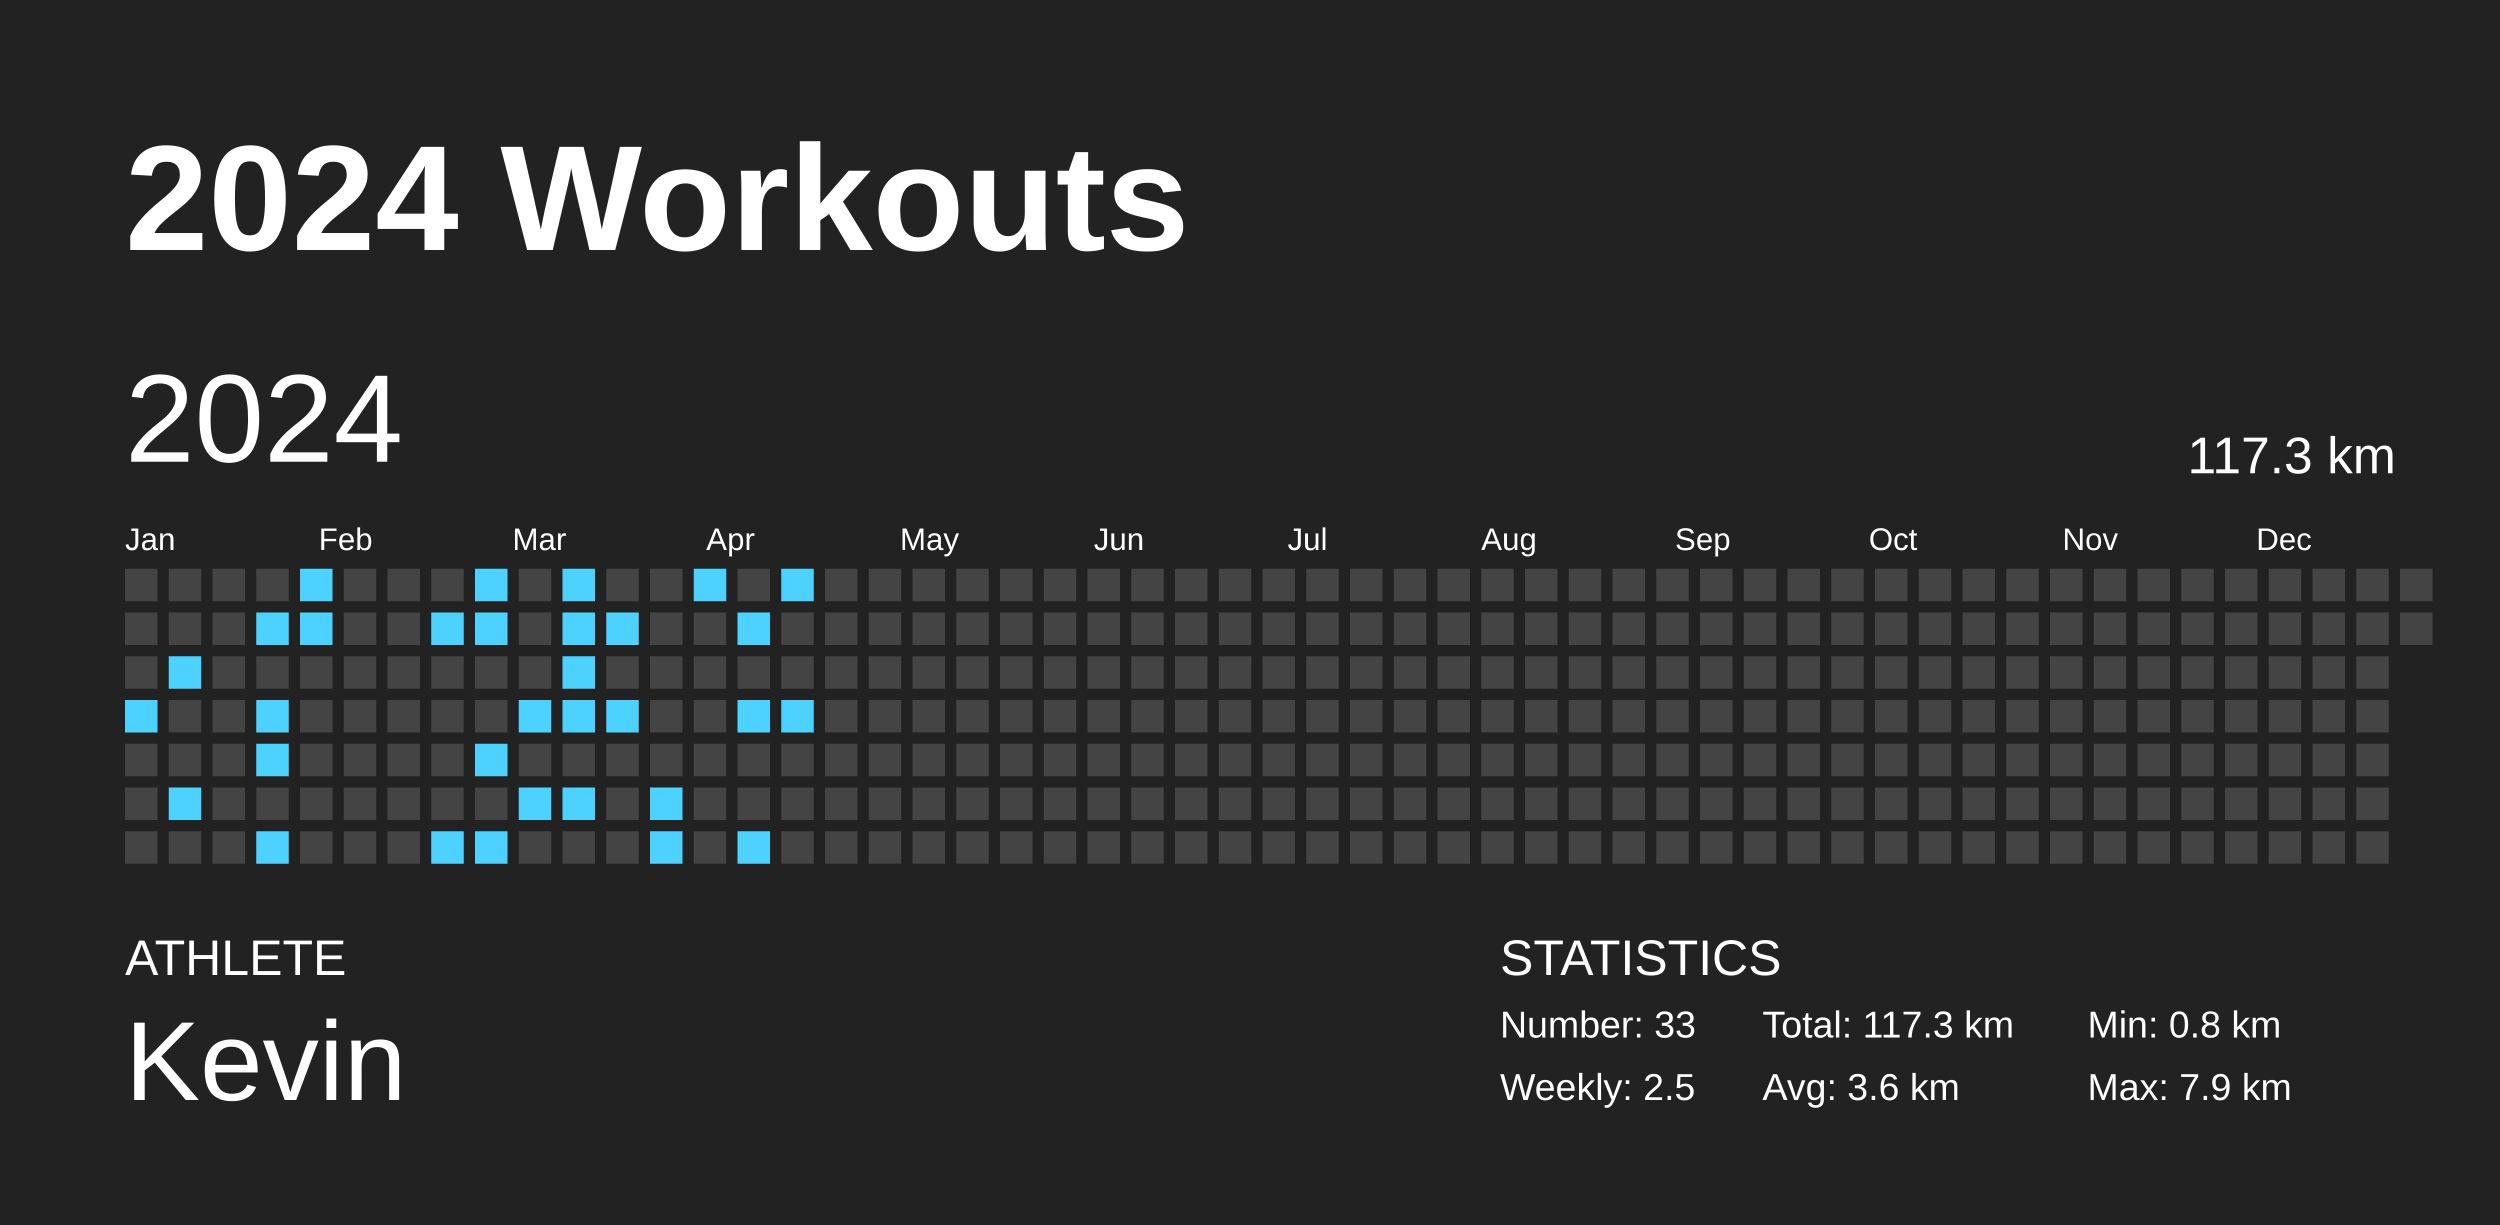
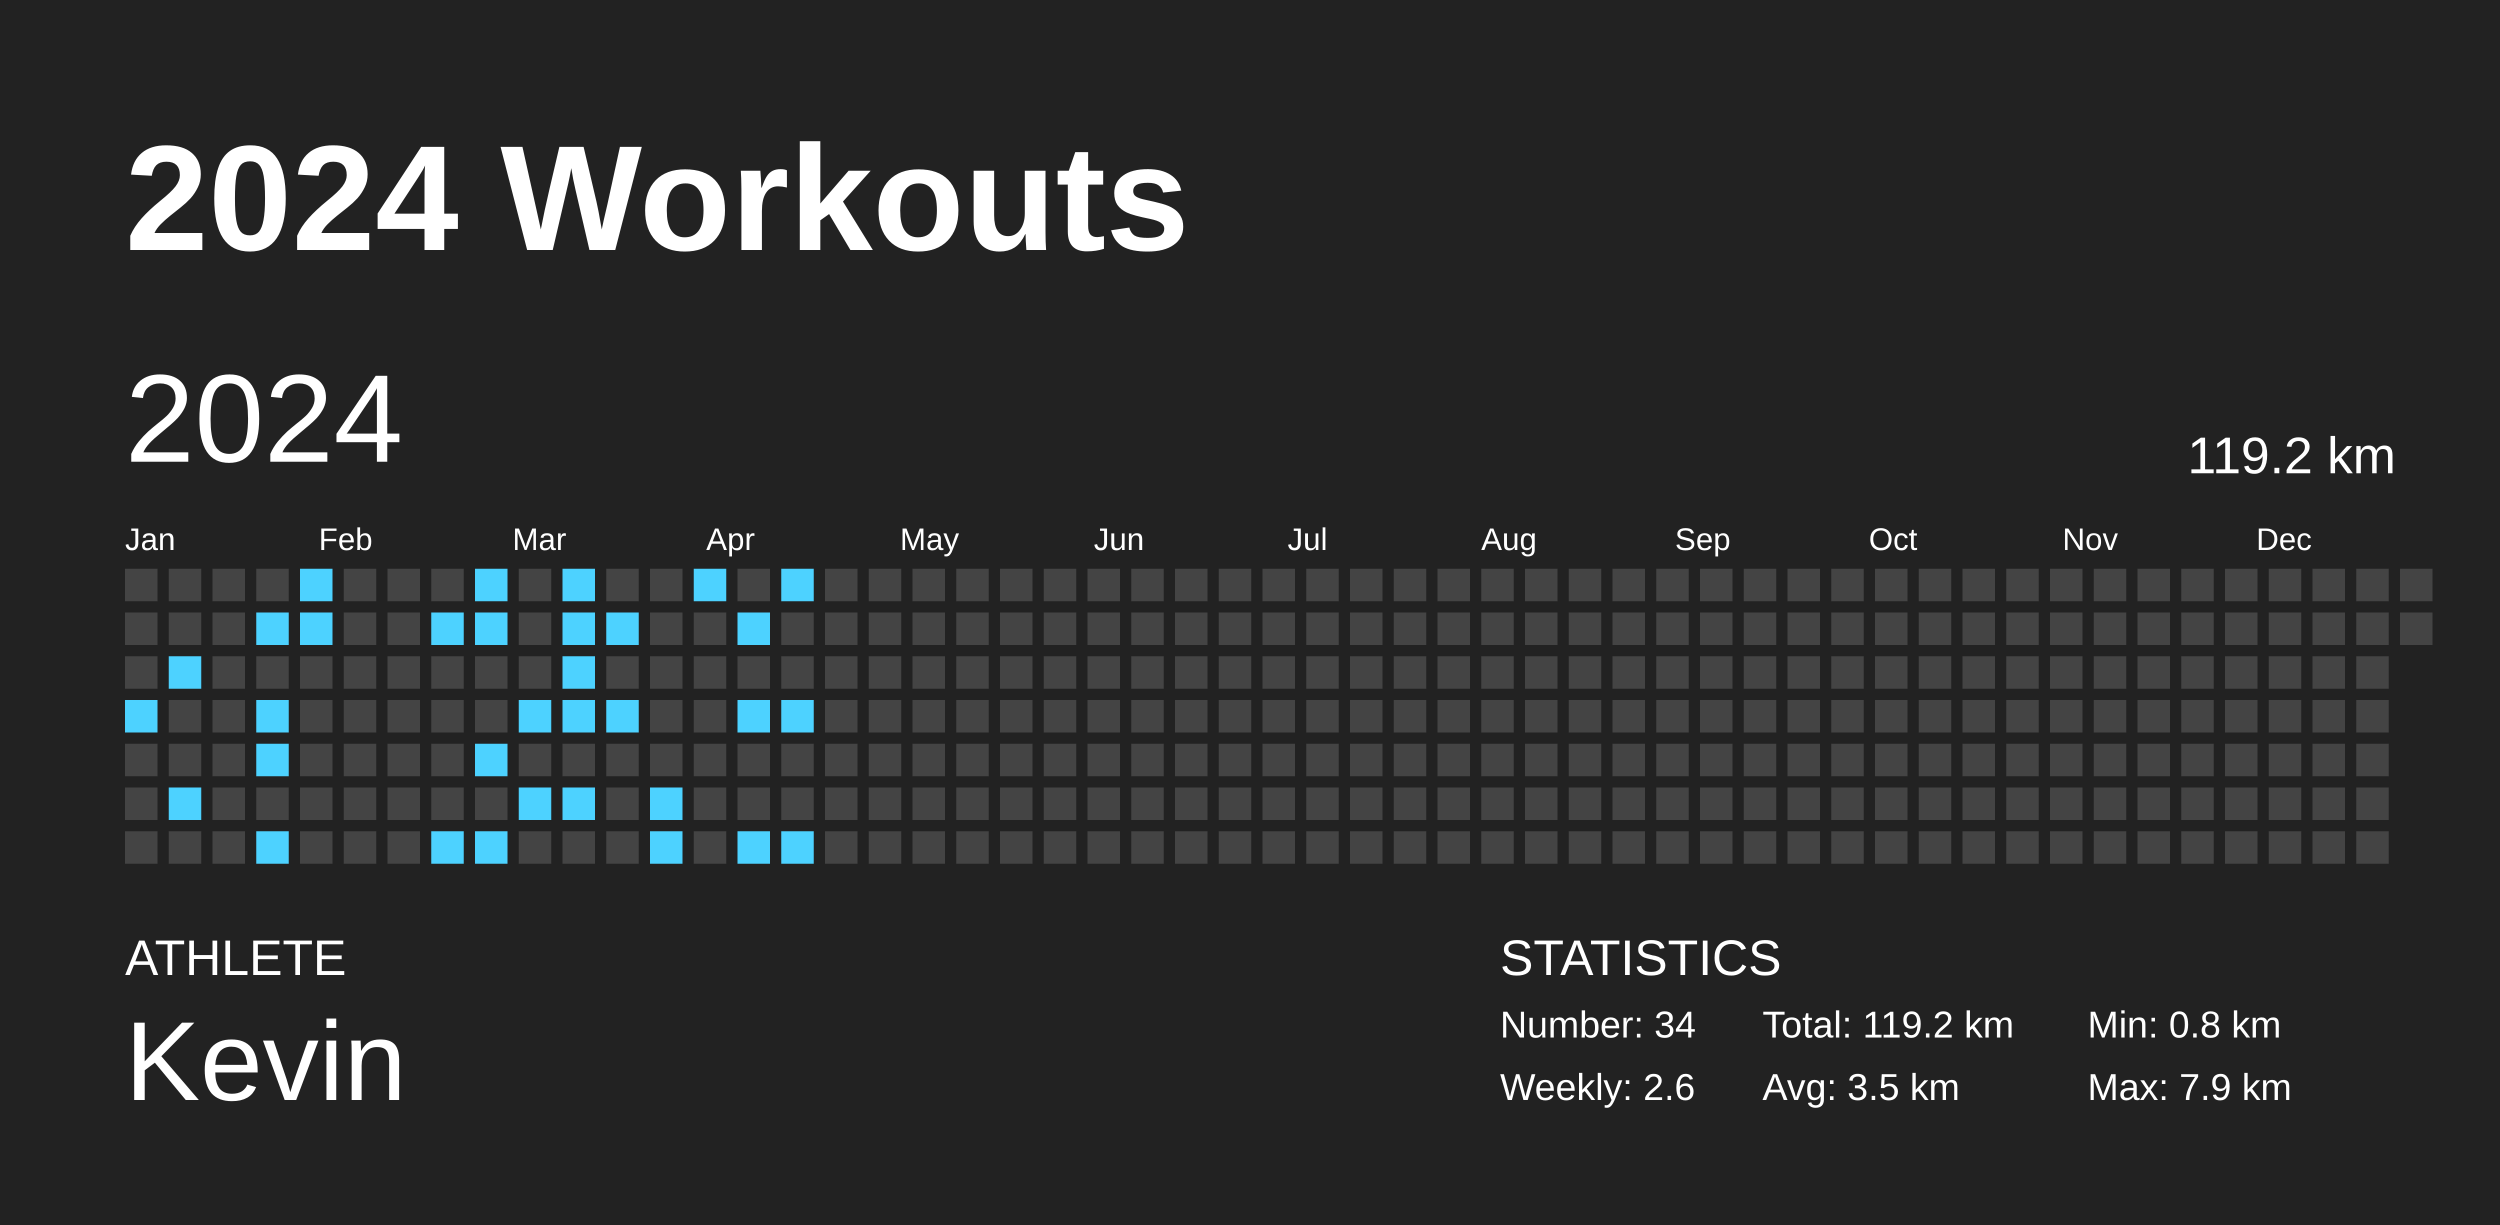
<svg xmlns="http://www.w3.org/2000/svg" baseProfile="full" height="98mm" version="1.1" viewBox="0,0,200,98" width="200mm">
  <defs />
  <rect fill="#222222" height="98" width="200" x="0" y="0" />
  <text fill="#FFFFFF" style="font-size:12px; font-family:Arial; font-weight:bold;" x="10" y="20">2024 Workouts</text>
  <text fill="#FFFFFF" style="font-size:4px; font-family:Arial" x="10" y="78">ATHLETE</text>
  <text fill="#FFFFFF" style="font-size:9px; font-family:Arial" x="10" y="88">Kevin</text>
  <text fill="#FFFFFF" style="font-size:4px; font-family:Arial" x="120" y="78">STATISTICS</text>
-   <text fill="#FFFFFF" style="font-size:3px; font-family:Arial" x="120" y="83">Number: 33</text>
-   <text fill="#FFFFFF" style="font-size:3px; font-family:Arial" x="120" y="88">Weekly: 2.5</text>
-   <text fill="#FFFFFF" style="font-size:3px; font-family:Arial" x="141" y="83">Total: 117.3 km</text>
-   <text fill="#FFFFFF" style="font-size:3px; font-family:Arial" x="141" y="88">Avg: 3.6 km</text>
+   <text fill="#FFFFFF" style="font-size:3px; font-family:Arial" x="120" y="83">Number: 34</text>
+   <text fill="#FFFFFF" style="font-size:3px; font-family:Arial" x="120" y="88">Weekly: 2.6</text>
+   <text fill="#FFFFFF" style="font-size:3px; font-family:Arial" x="141" y="83">Total: 119.2 km</text>
+   <text fill="#FFFFFF" style="font-size:3px; font-family:Arial" x="141" y="88">Avg: 3.5 km</text>
  <text fill="#FFFFFF" style="font-size:3px; font-family:Arial" x="167" y="83">Min: 0.8 km</text>
  <text fill="#FFFFFF" style="font-size:3px; font-family:Arial" x="167" y="88">Max: 7.9 km</text>
  <text dominant-baseline="hanging" fill="#FFFFFF" style="font-size:10.0px; font-family:Arial;" x="10" y="30">2024</text>
-   <text dominant-baseline="hanging" fill="#FFFFFF" style="font-size:4.125px; font-family:Arial;" x="175" y="35">117.3 km</text>
+   <text dominant-baseline="hanging" fill="#FFFFFF" style="font-size:4.125px; font-family:Arial;" x="175" y="35">119.2 km</text>
  <text fill="#FFFFFF" style="font-size:2.5px; font-family:Arial" x="10.0" y="44">Jan</text>
  <text fill="#FFFFFF" style="font-size:2.5px; font-family:Arial" x="25.5" y="44">Feb</text>
  <text fill="#FFFFFF" style="font-size:2.5px; font-family:Arial" x="41.0" y="44">Mar</text>
  <text fill="#FFFFFF" style="font-size:2.5px; font-family:Arial" x="56.5" y="44">Apr</text>
  <text fill="#FFFFFF" style="font-size:2.5px; font-family:Arial" x="72.0" y="44">May</text>
  <text fill="#FFFFFF" style="font-size:2.5px; font-family:Arial" x="87.5" y="44">Jun</text>
  <text fill="#FFFFFF" style="font-size:2.5px; font-family:Arial" x="103.0" y="44">Jul</text>
  <text fill="#FFFFFF" style="font-size:2.5px; font-family:Arial" x="118.5" y="44">Aug</text>
  <text fill="#FFFFFF" style="font-size:2.5px; font-family:Arial" x="134.0" y="44">Sep</text>
  <text fill="#FFFFFF" style="font-size:2.5px; font-family:Arial" x="149.5" y="44">Oct</text>
  <text fill="#FFFFFF" style="font-size:2.5px; font-family:Arial" x="165.0" y="44">Nov</text>
  <text fill="#FFFFFF" style="font-size:2.5px; font-family:Arial" x="180.5" y="44">Dec</text>
  <rect fill="#444444" height="2.6" width="2.6" x="10.0" y="45.5" />
  <rect fill="#444444" height="2.6" width="2.6" x="10.0" y="49.0" />
  <rect fill="#444444" height="2.6" width="2.6" x="10.0" y="52.5" />
  <rect fill="#4dd2ff" height="2.6" width="2.6" x="10.0" y="56.0" />
  <rect fill="#444444" height="2.6" width="2.6" x="10.0" y="59.5" />
  <rect fill="#444444" height="2.6" width="2.6" x="10.0" y="63.0" />
  <rect fill="#444444" height="2.6" width="2.6" x="10.0" y="66.5" />
  <rect fill="#444444" height="2.6" width="2.6" x="13.5" y="45.5" />
  <rect fill="#444444" height="2.6" width="2.6" x="13.5" y="49.0" />
  <rect fill="#4dd2ff" height="2.6" width="2.6" x="13.5" y="52.5" />
  <rect fill="#444444" height="2.6" width="2.6" x="13.5" y="56.0" />
  <rect fill="#444444" height="2.6" width="2.6" x="13.5" y="59.5" />
  <rect fill="#4dd2ff" height="2.6" width="2.6" x="13.5" y="63.0" />
  <rect fill="#444444" height="2.6" width="2.6" x="13.5" y="66.5" />
  <rect fill="#444444" height="2.6" width="2.6" x="17.0" y="45.5" />
  <rect fill="#444444" height="2.6" width="2.6" x="17.0" y="49.0" />
  <rect fill="#444444" height="2.6" width="2.6" x="17.0" y="52.5" />
  <rect fill="#444444" height="2.6" width="2.6" x="17.0" y="56.0" />
  <rect fill="#444444" height="2.6" width="2.6" x="17.0" y="59.5" />
  <rect fill="#444444" height="2.6" width="2.6" x="17.0" y="63.0" />
  <rect fill="#444444" height="2.6" width="2.6" x="17.0" y="66.5" />
  <rect fill="#444444" height="2.6" width="2.6" x="20.5" y="45.5" />
  <rect fill="#4dd2ff" height="2.6" width="2.6" x="20.5" y="49.0" />
  <rect fill="#444444" height="2.6" width="2.6" x="20.5" y="52.5" />
  <rect fill="#4dd2ff" height="2.6" width="2.6" x="20.5" y="56.0" />
  <rect fill="#4dd2ff" height="2.6" width="2.6" x="20.5" y="59.5" />
  <rect fill="#444444" height="2.6" width="2.6" x="20.5" y="63.0" />
  <rect fill="#4dd2ff" height="2.6" width="2.6" x="20.5" y="66.5" />
  <rect fill="#4dd2ff" height="2.6" width="2.6" x="24.0" y="45.5" />
  <rect fill="#4dd2ff" height="2.6" width="2.6" x="24.0" y="49.0" />
  <rect fill="#444444" height="2.6" width="2.6" x="24.0" y="52.5" />
  <rect fill="#444444" height="2.6" width="2.6" x="24.0" y="56.0" />
  <rect fill="#444444" height="2.6" width="2.6" x="24.0" y="59.5" />
  <rect fill="#444444" height="2.6" width="2.6" x="24.0" y="63.0" />
  <rect fill="#444444" height="2.6" width="2.6" x="24.0" y="66.5" />
  <rect fill="#444444" height="2.6" width="2.6" x="27.5" y="45.5" />
  <rect fill="#444444" height="2.6" width="2.6" x="27.5" y="49.0" />
  <rect fill="#444444" height="2.6" width="2.6" x="27.5" y="52.5" />
  <rect fill="#444444" height="2.6" width="2.6" x="27.5" y="56.0" />
  <rect fill="#444444" height="2.6" width="2.6" x="27.5" y="59.5" />
  <rect fill="#444444" height="2.6" width="2.6" x="27.5" y="63.0" />
  <rect fill="#444444" height="2.6" width="2.6" x="27.5" y="66.5" />
  <rect fill="#444444" height="2.6" width="2.6" x="31.0" y="45.5" />
  <rect fill="#444444" height="2.6" width="2.6" x="31.0" y="49.0" />
  <rect fill="#444444" height="2.6" width="2.6" x="31.0" y="52.5" />
  <rect fill="#444444" height="2.6" width="2.6" x="31.0" y="56.0" />
  <rect fill="#444444" height="2.6" width="2.6" x="31.0" y="59.5" />
  <rect fill="#444444" height="2.6" width="2.6" x="31.0" y="63.0" />
  <rect fill="#444444" height="2.6" width="2.6" x="31.0" y="66.5" />
  <rect fill="#444444" height="2.6" width="2.6" x="34.5" y="45.5" />
  <rect fill="#4dd2ff" height="2.6" width="2.6" x="34.5" y="49.0" />
  <rect fill="#444444" height="2.6" width="2.6" x="34.5" y="52.5" />
  <rect fill="#444444" height="2.6" width="2.6" x="34.5" y="56.0" />
  <rect fill="#444444" height="2.6" width="2.6" x="34.5" y="59.5" />
  <rect fill="#444444" height="2.6" width="2.6" x="34.5" y="63.0" />
  <rect fill="#4dd2ff" height="2.6" width="2.6" x="34.5" y="66.5" />
  <rect fill="#4dd2ff" height="2.6" width="2.6" x="38.0" y="45.5" />
  <rect fill="#4dd2ff" height="2.6" width="2.6" x="38.0" y="49.0" />
  <rect fill="#444444" height="2.6" width="2.6" x="38.0" y="52.5" />
  <rect fill="#444444" height="2.6" width="2.6" x="38.0" y="56.0" />
  <rect fill="#4dd2ff" height="2.6" width="2.6" x="38.0" y="59.5" />
  <rect fill="#444444" height="2.6" width="2.6" x="38.0" y="63.0" />
  <rect fill="#4dd2ff" height="2.6" width="2.6" x="38.0" y="66.5" />
  <rect fill="#444444" height="2.6" width="2.6" x="41.5" y="45.5" />
  <rect fill="#444444" height="2.6" width="2.6" x="41.5" y="49.0" />
  <rect fill="#444444" height="2.6" width="2.6" x="41.5" y="52.5" />
  <rect fill="#4dd2ff" height="2.6" width="2.6" x="41.5" y="56.0" />
  <rect fill="#444444" height="2.6" width="2.6" x="41.5" y="59.5" />
  <rect fill="#4dd2ff" height="2.6" width="2.6" x="41.5" y="63.0" />
  <rect fill="#444444" height="2.6" width="2.6" x="41.5" y="66.5" />
  <rect fill="#4dd2ff" height="2.6" width="2.6" x="45.0" y="45.5" />
  <rect fill="#4dd2ff" height="2.6" width="2.6" x="45.0" y="49.0" />
  <rect fill="#4dd2ff" height="2.6" width="2.6" x="45.0" y="52.5" />
  <rect fill="#4dd2ff" height="2.6" width="2.6" x="45.0" y="56.0" />
  <rect fill="#444444" height="2.6" width="2.6" x="45.0" y="59.5" />
  <rect fill="#4dd2ff" height="2.6" width="2.6" x="45.0" y="63.0" />
  <rect fill="#444444" height="2.6" width="2.6" x="45.0" y="66.5" />
  <rect fill="#444444" height="2.6" width="2.6" x="48.5" y="45.5" />
  <rect fill="#4dd2ff" height="2.6" width="2.6" x="48.5" y="49.0" />
  <rect fill="#444444" height="2.6" width="2.6" x="48.5" y="52.5" />
  <rect fill="#4dd2ff" height="2.6" width="2.6" x="48.5" y="56.0" />
  <rect fill="#444444" height="2.6" width="2.6" x="48.5" y="59.5" />
  <rect fill="#444444" height="2.6" width="2.6" x="48.5" y="63.0" />
  <rect fill="#444444" height="2.6" width="2.6" x="48.5" y="66.5" />
  <rect fill="#444444" height="2.6" width="2.6" x="52.0" y="45.5" />
  <rect fill="#444444" height="2.6" width="2.6" x="52.0" y="49.0" />
  <rect fill="#444444" height="2.6" width="2.6" x="52.0" y="52.5" />
  <rect fill="#444444" height="2.6" width="2.6" x="52.0" y="56.0" />
  <rect fill="#444444" height="2.6" width="2.6" x="52.0" y="59.5" />
  <rect fill="#4dd2ff" height="2.6" width="2.6" x="52.0" y="63.0" />
  <rect fill="#4dd2ff" height="2.6" width="2.6" x="52.0" y="66.5" />
  <rect fill="#4dd2ff" height="2.6" width="2.6" x="55.5" y="45.5" />
  <rect fill="#444444" height="2.6" width="2.6" x="55.5" y="49.0" />
  <rect fill="#444444" height="2.6" width="2.6" x="55.5" y="52.5" />
  <rect fill="#444444" height="2.6" width="2.6" x="55.5" y="56.0" />
  <rect fill="#444444" height="2.6" width="2.6" x="55.5" y="59.5" />
  <rect fill="#444444" height="2.6" width="2.6" x="55.5" y="63.0" />
  <rect fill="#444444" height="2.6" width="2.6" x="55.5" y="66.5" />
  <rect fill="#444444" height="2.6" width="2.6" x="59.0" y="45.5" />
  <rect fill="#4dd2ff" height="2.6" width="2.6" x="59.0" y="49.0" />
  <rect fill="#444444" height="2.6" width="2.6" x="59.0" y="52.5" />
  <rect fill="#4dd2ff" height="2.6" width="2.6" x="59.0" y="56.0" />
  <rect fill="#444444" height="2.6" width="2.6" x="59.0" y="59.5" />
  <rect fill="#444444" height="2.6" width="2.6" x="59.0" y="63.0" />
  <rect fill="#4dd2ff" height="2.6" width="2.6" x="59.0" y="66.5" />
  <rect fill="#4dd2ff" height="2.6" width="2.6" x="62.5" y="45.5" />
  <rect fill="#444444" height="2.6" width="2.6" x="62.5" y="49.0" />
  <rect fill="#444444" height="2.6" width="2.6" x="62.5" y="52.5" />
  <rect fill="#4dd2ff" height="2.6" width="2.6" x="62.5" y="56.0" />
  <rect fill="#444444" height="2.6" width="2.6" x="62.5" y="59.5" />
  <rect fill="#444444" height="2.6" width="2.6" x="62.5" y="63.0" />
-   <rect fill="#444444" height="2.6" width="2.6" x="62.5" y="66.5" />
+   <rect fill="#4dd2ff" height="2.6" width="2.6" x="62.5" y="66.5" />
  <rect fill="#444444" height="2.6" width="2.6" x="66.0" y="45.5" />
  <rect fill="#444444" height="2.6" width="2.6" x="66.0" y="49.0" />
  <rect fill="#444444" height="2.6" width="2.6" x="66.0" y="52.5" />
  <rect fill="#444444" height="2.6" width="2.6" x="66.0" y="56.0" />
  <rect fill="#444444" height="2.6" width="2.6" x="66.0" y="59.5" />
  <rect fill="#444444" height="2.6" width="2.6" x="66.0" y="63.0" />
  <rect fill="#444444" height="2.6" width="2.6" x="66.0" y="66.5" />
  <rect fill="#444444" height="2.6" width="2.6" x="69.5" y="45.5" />
  <rect fill="#444444" height="2.6" width="2.6" x="69.5" y="49.0" />
  <rect fill="#444444" height="2.6" width="2.6" x="69.5" y="52.5" />
  <rect fill="#444444" height="2.6" width="2.6" x="69.5" y="56.0" />
  <rect fill="#444444" height="2.6" width="2.6" x="69.5" y="59.5" />
  <rect fill="#444444" height="2.6" width="2.6" x="69.5" y="63.0" />
  <rect fill="#444444" height="2.6" width="2.6" x="69.5" y="66.5" />
  <rect fill="#444444" height="2.6" width="2.6" x="73.0" y="45.5" />
  <rect fill="#444444" height="2.6" width="2.6" x="73.0" y="49.0" />
  <rect fill="#444444" height="2.6" width="2.6" x="73.0" y="52.5" />
  <rect fill="#444444" height="2.6" width="2.6" x="73.0" y="56.0" />
  <rect fill="#444444" height="2.6" width="2.6" x="73.0" y="59.5" />
  <rect fill="#444444" height="2.6" width="2.6" x="73.0" y="63.0" />
  <rect fill="#444444" height="2.6" width="2.6" x="73.0" y="66.5" />
  <rect fill="#444444" height="2.6" width="2.6" x="76.5" y="45.5" />
  <rect fill="#444444" height="2.6" width="2.6" x="76.5" y="49.0" />
  <rect fill="#444444" height="2.6" width="2.6" x="76.5" y="52.5" />
  <rect fill="#444444" height="2.6" width="2.6" x="76.5" y="56.0" />
  <rect fill="#444444" height="2.6" width="2.6" x="76.5" y="59.5" />
  <rect fill="#444444" height="2.6" width="2.6" x="76.5" y="63.0" />
  <rect fill="#444444" height="2.6" width="2.6" x="76.5" y="66.5" />
  <rect fill="#444444" height="2.6" width="2.6" x="80.0" y="45.5" />
  <rect fill="#444444" height="2.6" width="2.6" x="80.0" y="49.0" />
  <rect fill="#444444" height="2.6" width="2.6" x="80.0" y="52.5" />
  <rect fill="#444444" height="2.6" width="2.6" x="80.0" y="56.0" />
  <rect fill="#444444" height="2.6" width="2.6" x="80.0" y="59.5" />
  <rect fill="#444444" height="2.6" width="2.6" x="80.0" y="63.0" />
  <rect fill="#444444" height="2.6" width="2.6" x="80.0" y="66.5" />
  <rect fill="#444444" height="2.6" width="2.6" x="83.5" y="45.5" />
  <rect fill="#444444" height="2.6" width="2.6" x="83.5" y="49.0" />
  <rect fill="#444444" height="2.6" width="2.6" x="83.5" y="52.5" />
  <rect fill="#444444" height="2.6" width="2.6" x="83.5" y="56.0" />
  <rect fill="#444444" height="2.6" width="2.6" x="83.5" y="59.5" />
  <rect fill="#444444" height="2.6" width="2.6" x="83.5" y="63.0" />
  <rect fill="#444444" height="2.6" width="2.6" x="83.5" y="66.5" />
  <rect fill="#444444" height="2.6" width="2.6" x="87.0" y="45.5" />
  <rect fill="#444444" height="2.6" width="2.6" x="87.0" y="49.0" />
  <rect fill="#444444" height="2.6" width="2.6" x="87.0" y="52.5" />
  <rect fill="#444444" height="2.6" width="2.6" x="87.0" y="56.0" />
  <rect fill="#444444" height="2.6" width="2.6" x="87.0" y="59.5" />
  <rect fill="#444444" height="2.6" width="2.6" x="87.0" y="63.0" />
  <rect fill="#444444" height="2.6" width="2.6" x="87.0" y="66.5" />
  <rect fill="#444444" height="2.6" width="2.6" x="90.5" y="45.5" />
  <rect fill="#444444" height="2.6" width="2.6" x="90.5" y="49.0" />
  <rect fill="#444444" height="2.6" width="2.6" x="90.5" y="52.5" />
  <rect fill="#444444" height="2.6" width="2.6" x="90.5" y="56.0" />
  <rect fill="#444444" height="2.6" width="2.6" x="90.5" y="59.5" />
  <rect fill="#444444" height="2.6" width="2.6" x="90.5" y="63.0" />
  <rect fill="#444444" height="2.6" width="2.6" x="90.5" y="66.5" />
  <rect fill="#444444" height="2.6" width="2.6" x="94.0" y="45.5" />
  <rect fill="#444444" height="2.6" width="2.6" x="94.0" y="49.0" />
  <rect fill="#444444" height="2.6" width="2.6" x="94.0" y="52.5" />
  <rect fill="#444444" height="2.6" width="2.6" x="94.0" y="56.0" />
  <rect fill="#444444" height="2.6" width="2.6" x="94.0" y="59.5" />
  <rect fill="#444444" height="2.6" width="2.6" x="94.0" y="63.0" />
  <rect fill="#444444" height="2.6" width="2.6" x="94.0" y="66.5" />
  <rect fill="#444444" height="2.6" width="2.6" x="97.5" y="45.5" />
  <rect fill="#444444" height="2.6" width="2.6" x="97.5" y="49.0" />
  <rect fill="#444444" height="2.6" width="2.6" x="97.5" y="52.5" />
  <rect fill="#444444" height="2.6" width="2.6" x="97.5" y="56.0" />
  <rect fill="#444444" height="2.6" width="2.6" x="97.5" y="59.5" />
  <rect fill="#444444" height="2.6" width="2.6" x="97.5" y="63.0" />
  <rect fill="#444444" height="2.6" width="2.6" x="97.5" y="66.5" />
  <rect fill="#444444" height="2.6" width="2.6" x="101.0" y="45.5" />
  <rect fill="#444444" height="2.6" width="2.6" x="101.0" y="49.0" />
  <rect fill="#444444" height="2.6" width="2.6" x="101.0" y="52.5" />
  <rect fill="#444444" height="2.6" width="2.6" x="101.0" y="56.0" />
  <rect fill="#444444" height="2.6" width="2.6" x="101.0" y="59.5" />
  <rect fill="#444444" height="2.6" width="2.6" x="101.0" y="63.0" />
  <rect fill="#444444" height="2.6" width="2.6" x="101.0" y="66.5" />
  <rect fill="#444444" height="2.6" width="2.6" x="104.5" y="45.5" />
  <rect fill="#444444" height="2.6" width="2.6" x="104.5" y="49.0" />
  <rect fill="#444444" height="2.6" width="2.6" x="104.5" y="52.5" />
  <rect fill="#444444" height="2.6" width="2.6" x="104.5" y="56.0" />
  <rect fill="#444444" height="2.6" width="2.6" x="104.5" y="59.5" />
  <rect fill="#444444" height="2.6" width="2.6" x="104.5" y="63.0" />
  <rect fill="#444444" height="2.6" width="2.6" x="104.5" y="66.5" />
  <rect fill="#444444" height="2.6" width="2.6" x="108.0" y="45.5" />
  <rect fill="#444444" height="2.6" width="2.6" x="108.0" y="49.0" />
  <rect fill="#444444" height="2.6" width="2.6" x="108.0" y="52.5" />
  <rect fill="#444444" height="2.6" width="2.6" x="108.0" y="56.0" />
  <rect fill="#444444" height="2.6" width="2.6" x="108.0" y="59.5" />
  <rect fill="#444444" height="2.6" width="2.6" x="108.0" y="63.0" />
  <rect fill="#444444" height="2.6" width="2.6" x="108.0" y="66.5" />
  <rect fill="#444444" height="2.6" width="2.6" x="111.5" y="45.5" />
  <rect fill="#444444" height="2.6" width="2.6" x="111.5" y="49.0" />
  <rect fill="#444444" height="2.6" width="2.6" x="111.5" y="52.5" />
  <rect fill="#444444" height="2.6" width="2.6" x="111.5" y="56.0" />
  <rect fill="#444444" height="2.6" width="2.6" x="111.5" y="59.5" />
  <rect fill="#444444" height="2.6" width="2.6" x="111.5" y="63.0" />
  <rect fill="#444444" height="2.6" width="2.6" x="111.5" y="66.5" />
  <rect fill="#444444" height="2.6" width="2.6" x="115.0" y="45.5" />
  <rect fill="#444444" height="2.6" width="2.6" x="115.0" y="49.0" />
  <rect fill="#444444" height="2.6" width="2.6" x="115.0" y="52.5" />
  <rect fill="#444444" height="2.6" width="2.6" x="115.0" y="56.0" />
  <rect fill="#444444" height="2.6" width="2.6" x="115.0" y="59.5" />
  <rect fill="#444444" height="2.6" width="2.6" x="115.0" y="63.0" />
  <rect fill="#444444" height="2.6" width="2.6" x="115.0" y="66.5" />
  <rect fill="#444444" height="2.6" width="2.6" x="118.5" y="45.5" />
  <rect fill="#444444" height="2.6" width="2.6" x="118.5" y="49.0" />
  <rect fill="#444444" height="2.6" width="2.6" x="118.5" y="52.5" />
  <rect fill="#444444" height="2.6" width="2.6" x="118.5" y="56.0" />
  <rect fill="#444444" height="2.6" width="2.6" x="118.5" y="59.5" />
  <rect fill="#444444" height="2.6" width="2.6" x="118.5" y="63.0" />
  <rect fill="#444444" height="2.6" width="2.6" x="118.5" y="66.5" />
  <rect fill="#444444" height="2.6" width="2.6" x="122.0" y="45.5" />
  <rect fill="#444444" height="2.6" width="2.6" x="122.0" y="49.0" />
  <rect fill="#444444" height="2.6" width="2.6" x="122.0" y="52.5" />
  <rect fill="#444444" height="2.6" width="2.6" x="122.0" y="56.0" />
  <rect fill="#444444" height="2.6" width="2.6" x="122.0" y="59.5" />
  <rect fill="#444444" height="2.6" width="2.6" x="122.0" y="63.0" />
  <rect fill="#444444" height="2.6" width="2.6" x="122.0" y="66.5" />
  <rect fill="#444444" height="2.6" width="2.6" x="125.5" y="45.5" />
  <rect fill="#444444" height="2.6" width="2.6" x="125.5" y="49.0" />
  <rect fill="#444444" height="2.6" width="2.6" x="125.5" y="52.5" />
  <rect fill="#444444" height="2.6" width="2.6" x="125.5" y="56.0" />
  <rect fill="#444444" height="2.6" width="2.6" x="125.5" y="59.5" />
  <rect fill="#444444" height="2.6" width="2.6" x="125.5" y="63.0" />
  <rect fill="#444444" height="2.6" width="2.6" x="125.5" y="66.5" />
  <rect fill="#444444" height="2.6" width="2.6" x="129.0" y="45.5" />
  <rect fill="#444444" height="2.6" width="2.6" x="129.0" y="49.0" />
  <rect fill="#444444" height="2.6" width="2.6" x="129.0" y="52.5" />
  <rect fill="#444444" height="2.6" width="2.6" x="129.0" y="56.0" />
  <rect fill="#444444" height="2.6" width="2.6" x="129.0" y="59.5" />
  <rect fill="#444444" height="2.6" width="2.6" x="129.0" y="63.0" />
  <rect fill="#444444" height="2.6" width="2.6" x="129.0" y="66.5" />
  <rect fill="#444444" height="2.6" width="2.6" x="132.5" y="45.5" />
  <rect fill="#444444" height="2.6" width="2.6" x="132.5" y="49.0" />
  <rect fill="#444444" height="2.6" width="2.6" x="132.5" y="52.5" />
  <rect fill="#444444" height="2.6" width="2.6" x="132.5" y="56.0" />
  <rect fill="#444444" height="2.6" width="2.6" x="132.5" y="59.5" />
  <rect fill="#444444" height="2.6" width="2.6" x="132.5" y="63.0" />
  <rect fill="#444444" height="2.6" width="2.6" x="132.5" y="66.5" />
  <rect fill="#444444" height="2.6" width="2.6" x="136.0" y="45.5" />
  <rect fill="#444444" height="2.6" width="2.6" x="136.0" y="49.0" />
  <rect fill="#444444" height="2.6" width="2.6" x="136.0" y="52.5" />
  <rect fill="#444444" height="2.6" width="2.6" x="136.0" y="56.0" />
  <rect fill="#444444" height="2.6" width="2.6" x="136.0" y="59.5" />
  <rect fill="#444444" height="2.6" width="2.6" x="136.0" y="63.0" />
  <rect fill="#444444" height="2.6" width="2.6" x="136.0" y="66.5" />
  <rect fill="#444444" height="2.6" width="2.6" x="139.5" y="45.5" />
  <rect fill="#444444" height="2.6" width="2.6" x="139.5" y="49.0" />
  <rect fill="#444444" height="2.6" width="2.6" x="139.5" y="52.5" />
  <rect fill="#444444" height="2.6" width="2.6" x="139.5" y="56.0" />
  <rect fill="#444444" height="2.6" width="2.6" x="139.5" y="59.5" />
  <rect fill="#444444" height="2.6" width="2.6" x="139.5" y="63.0" />
  <rect fill="#444444" height="2.6" width="2.6" x="139.5" y="66.5" />
  <rect fill="#444444" height="2.6" width="2.6" x="143.0" y="45.5" />
  <rect fill="#444444" height="2.6" width="2.6" x="143.0" y="49.0" />
  <rect fill="#444444" height="2.6" width="2.6" x="143.0" y="52.5" />
  <rect fill="#444444" height="2.6" width="2.6" x="143.0" y="56.0" />
  <rect fill="#444444" height="2.6" width="2.6" x="143.0" y="59.5" />
  <rect fill="#444444" height="2.6" width="2.6" x="143.0" y="63.0" />
  <rect fill="#444444" height="2.6" width="2.6" x="143.0" y="66.5" />
  <rect fill="#444444" height="2.6" width="2.6" x="146.5" y="45.5" />
  <rect fill="#444444" height="2.6" width="2.6" x="146.5" y="49.0" />
  <rect fill="#444444" height="2.6" width="2.6" x="146.5" y="52.5" />
  <rect fill="#444444" height="2.6" width="2.6" x="146.5" y="56.0" />
  <rect fill="#444444" height="2.6" width="2.6" x="146.5" y="59.5" />
  <rect fill="#444444" height="2.6" width="2.6" x="146.5" y="63.0" />
  <rect fill="#444444" height="2.6" width="2.6" x="146.5" y="66.5" />
  <rect fill="#444444" height="2.6" width="2.6" x="150.0" y="45.5" />
  <rect fill="#444444" height="2.6" width="2.6" x="150.0" y="49.0" />
  <rect fill="#444444" height="2.6" width="2.6" x="150.0" y="52.5" />
  <rect fill="#444444" height="2.6" width="2.6" x="150.0" y="56.0" />
  <rect fill="#444444" height="2.6" width="2.6" x="150.0" y="59.5" />
  <rect fill="#444444" height="2.6" width="2.6" x="150.0" y="63.0" />
  <rect fill="#444444" height="2.6" width="2.6" x="150.0" y="66.5" />
  <rect fill="#444444" height="2.6" width="2.6" x="153.5" y="45.5" />
  <rect fill="#444444" height="2.6" width="2.6" x="153.5" y="49.0" />
  <rect fill="#444444" height="2.6" width="2.6" x="153.5" y="52.5" />
  <rect fill="#444444" height="2.6" width="2.6" x="153.5" y="56.0" />
  <rect fill="#444444" height="2.6" width="2.6" x="153.5" y="59.5" />
  <rect fill="#444444" height="2.6" width="2.6" x="153.5" y="63.0" />
  <rect fill="#444444" height="2.6" width="2.6" x="153.5" y="66.5" />
  <rect fill="#444444" height="2.6" width="2.6" x="157.0" y="45.5" />
  <rect fill="#444444" height="2.6" width="2.6" x="157.0" y="49.0" />
  <rect fill="#444444" height="2.6" width="2.6" x="157.0" y="52.5" />
  <rect fill="#444444" height="2.6" width="2.6" x="157.0" y="56.0" />
  <rect fill="#444444" height="2.6" width="2.6" x="157.0" y="59.5" />
  <rect fill="#444444" height="2.6" width="2.6" x="157.0" y="63.0" />
  <rect fill="#444444" height="2.6" width="2.6" x="157.0" y="66.5" />
  <rect fill="#444444" height="2.6" width="2.6" x="160.5" y="45.5" />
  <rect fill="#444444" height="2.6" width="2.6" x="160.5" y="49.0" />
  <rect fill="#444444" height="2.6" width="2.6" x="160.5" y="52.5" />
  <rect fill="#444444" height="2.6" width="2.6" x="160.5" y="56.0" />
  <rect fill="#444444" height="2.6" width="2.6" x="160.5" y="59.5" />
  <rect fill="#444444" height="2.6" width="2.6" x="160.5" y="63.0" />
  <rect fill="#444444" height="2.6" width="2.6" x="160.5" y="66.5" />
  <rect fill="#444444" height="2.6" width="2.6" x="164.0" y="45.5" />
  <rect fill="#444444" height="2.6" width="2.6" x="164.0" y="49.0" />
  <rect fill="#444444" height="2.6" width="2.6" x="164.0" y="52.5" />
  <rect fill="#444444" height="2.6" width="2.6" x="164.0" y="56.0" />
  <rect fill="#444444" height="2.6" width="2.6" x="164.0" y="59.5" />
  <rect fill="#444444" height="2.6" width="2.6" x="164.0" y="63.0" />
  <rect fill="#444444" height="2.6" width="2.6" x="164.0" y="66.5" />
  <rect fill="#444444" height="2.6" width="2.6" x="167.5" y="45.5" />
  <rect fill="#444444" height="2.6" width="2.6" x="167.5" y="49.0" />
  <rect fill="#444444" height="2.6" width="2.6" x="167.5" y="52.5" />
  <rect fill="#444444" height="2.6" width="2.6" x="167.5" y="56.0" />
  <rect fill="#444444" height="2.6" width="2.6" x="167.5" y="59.5" />
  <rect fill="#444444" height="2.6" width="2.6" x="167.5" y="63.0" />
  <rect fill="#444444" height="2.6" width="2.6" x="167.5" y="66.5" />
  <rect fill="#444444" height="2.6" width="2.6" x="171.0" y="45.5" />
  <rect fill="#444444" height="2.6" width="2.6" x="171.0" y="49.0" />
  <rect fill="#444444" height="2.6" width="2.6" x="171.0" y="52.5" />
  <rect fill="#444444" height="2.6" width="2.6" x="171.0" y="56.0" />
  <rect fill="#444444" height="2.6" width="2.6" x="171.0" y="59.5" />
  <rect fill="#444444" height="2.6" width="2.6" x="171.0" y="63.0" />
  <rect fill="#444444" height="2.6" width="2.6" x="171.0" y="66.5" />
  <rect fill="#444444" height="2.6" width="2.6" x="174.5" y="45.5" />
  <rect fill="#444444" height="2.6" width="2.6" x="174.5" y="49.0" />
  <rect fill="#444444" height="2.6" width="2.6" x="174.5" y="52.5" />
  <rect fill="#444444" height="2.6" width="2.6" x="174.5" y="56.0" />
  <rect fill="#444444" height="2.6" width="2.6" x="174.5" y="59.5" />
  <rect fill="#444444" height="2.6" width="2.6" x="174.5" y="63.0" />
  <rect fill="#444444" height="2.6" width="2.6" x="174.5" y="66.5" />
  <rect fill="#444444" height="2.6" width="2.6" x="178.0" y="45.5" />
  <rect fill="#444444" height="2.6" width="2.6" x="178.0" y="49.0" />
  <rect fill="#444444" height="2.6" width="2.6" x="178.0" y="52.5" />
  <rect fill="#444444" height="2.6" width="2.6" x="178.0" y="56.0" />
  <rect fill="#444444" height="2.6" width="2.6" x="178.0" y="59.5" />
  <rect fill="#444444" height="2.6" width="2.6" x="178.0" y="63.0" />
  <rect fill="#444444" height="2.6" width="2.6" x="178.0" y="66.5" />
  <rect fill="#444444" height="2.6" width="2.6" x="181.5" y="45.5" />
  <rect fill="#444444" height="2.6" width="2.6" x="181.5" y="49.0" />
  <rect fill="#444444" height="2.6" width="2.6" x="181.5" y="52.5" />
  <rect fill="#444444" height="2.6" width="2.6" x="181.5" y="56.0" />
  <rect fill="#444444" height="2.6" width="2.6" x="181.5" y="59.5" />
  <rect fill="#444444" height="2.6" width="2.6" x="181.5" y="63.0" />
  <rect fill="#444444" height="2.6" width="2.6" x="181.5" y="66.5" />
  <rect fill="#444444" height="2.6" width="2.6" x="185.0" y="45.5" />
  <rect fill="#444444" height="2.6" width="2.6" x="185.0" y="49.0" />
  <rect fill="#444444" height="2.6" width="2.6" x="185.0" y="52.5" />
  <rect fill="#444444" height="2.6" width="2.6" x="185.0" y="56.0" />
  <rect fill="#444444" height="2.6" width="2.6" x="185.0" y="59.5" />
  <rect fill="#444444" height="2.6" width="2.6" x="185.0" y="63.0" />
  <rect fill="#444444" height="2.6" width="2.6" x="185.0" y="66.5" />
  <rect fill="#444444" height="2.6" width="2.6" x="188.5" y="45.5" />
  <rect fill="#444444" height="2.6" width="2.6" x="188.5" y="49.0" />
  <rect fill="#444444" height="2.6" width="2.6" x="188.5" y="52.5" />
  <rect fill="#444444" height="2.6" width="2.6" x="188.5" y="56.0" />
  <rect fill="#444444" height="2.6" width="2.6" x="188.5" y="59.5" />
  <rect fill="#444444" height="2.6" width="2.6" x="188.5" y="63.0" />
  <rect fill="#444444" height="2.6" width="2.6" x="188.5" y="66.5" />
  <rect fill="#444444" height="2.6" width="2.6" x="192.0" y="45.5" />
  <rect fill="#444444" height="2.6" width="2.6" x="192.0" y="49.0" />
</svg>
